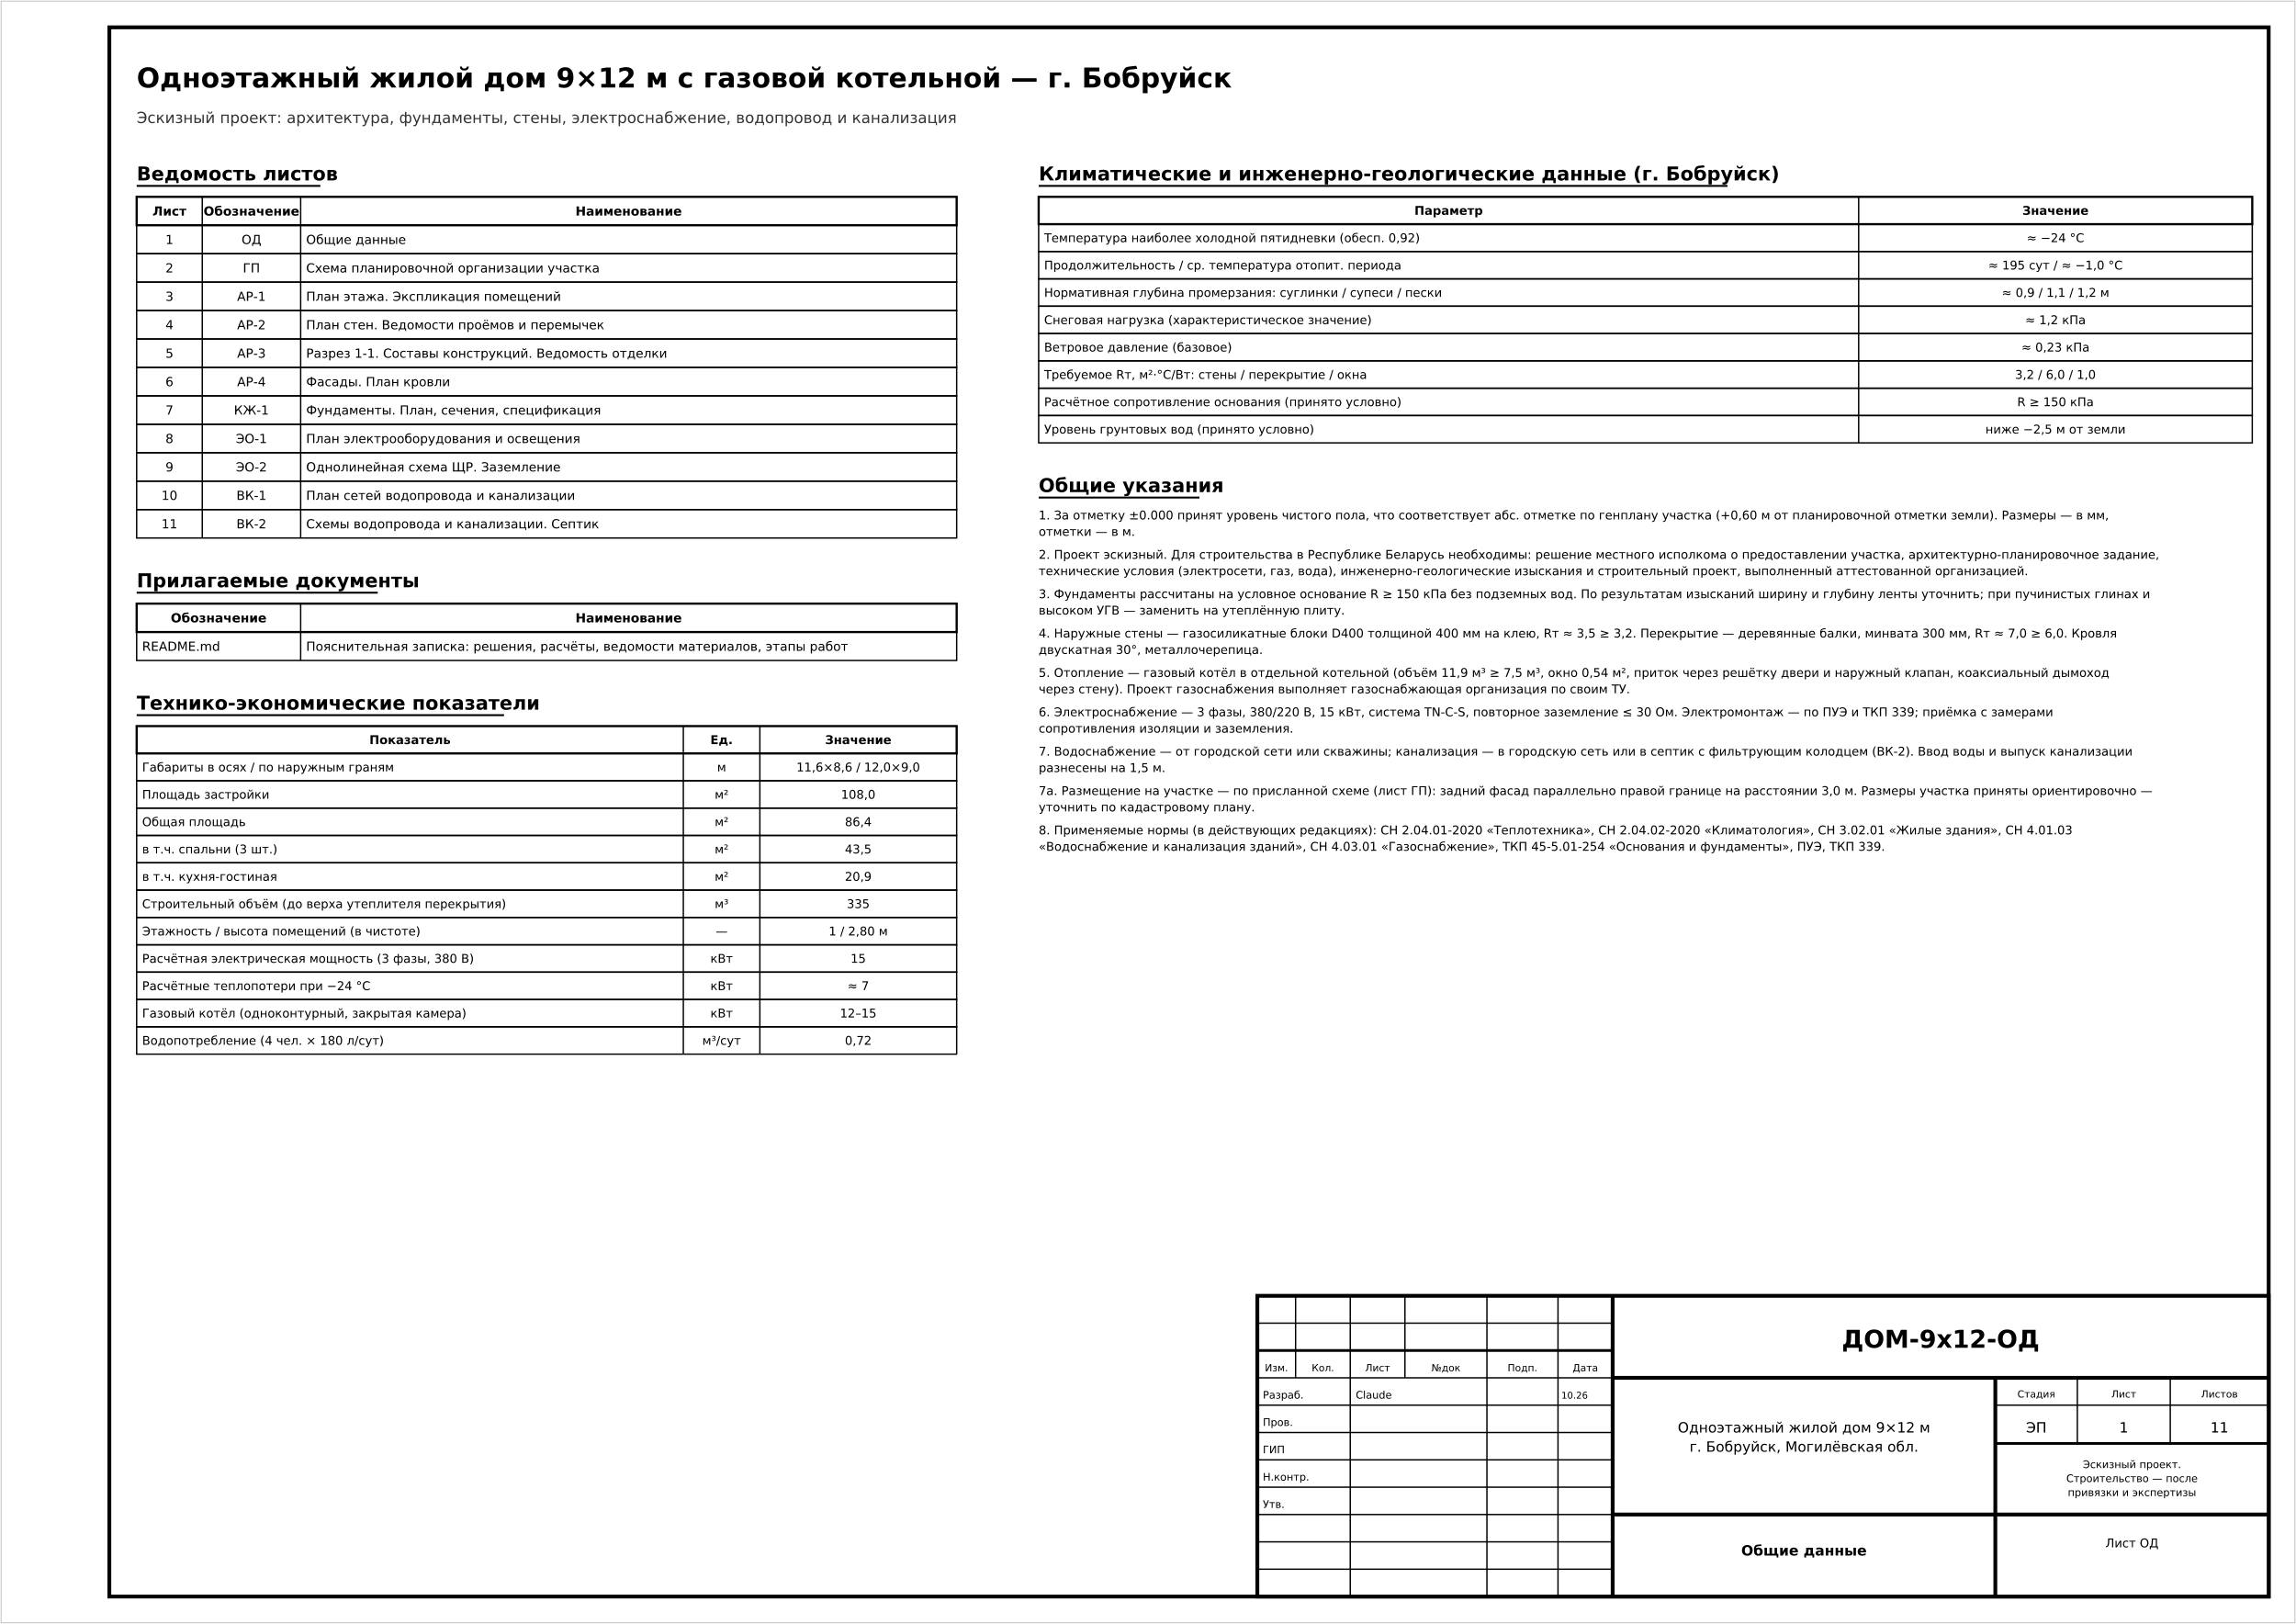
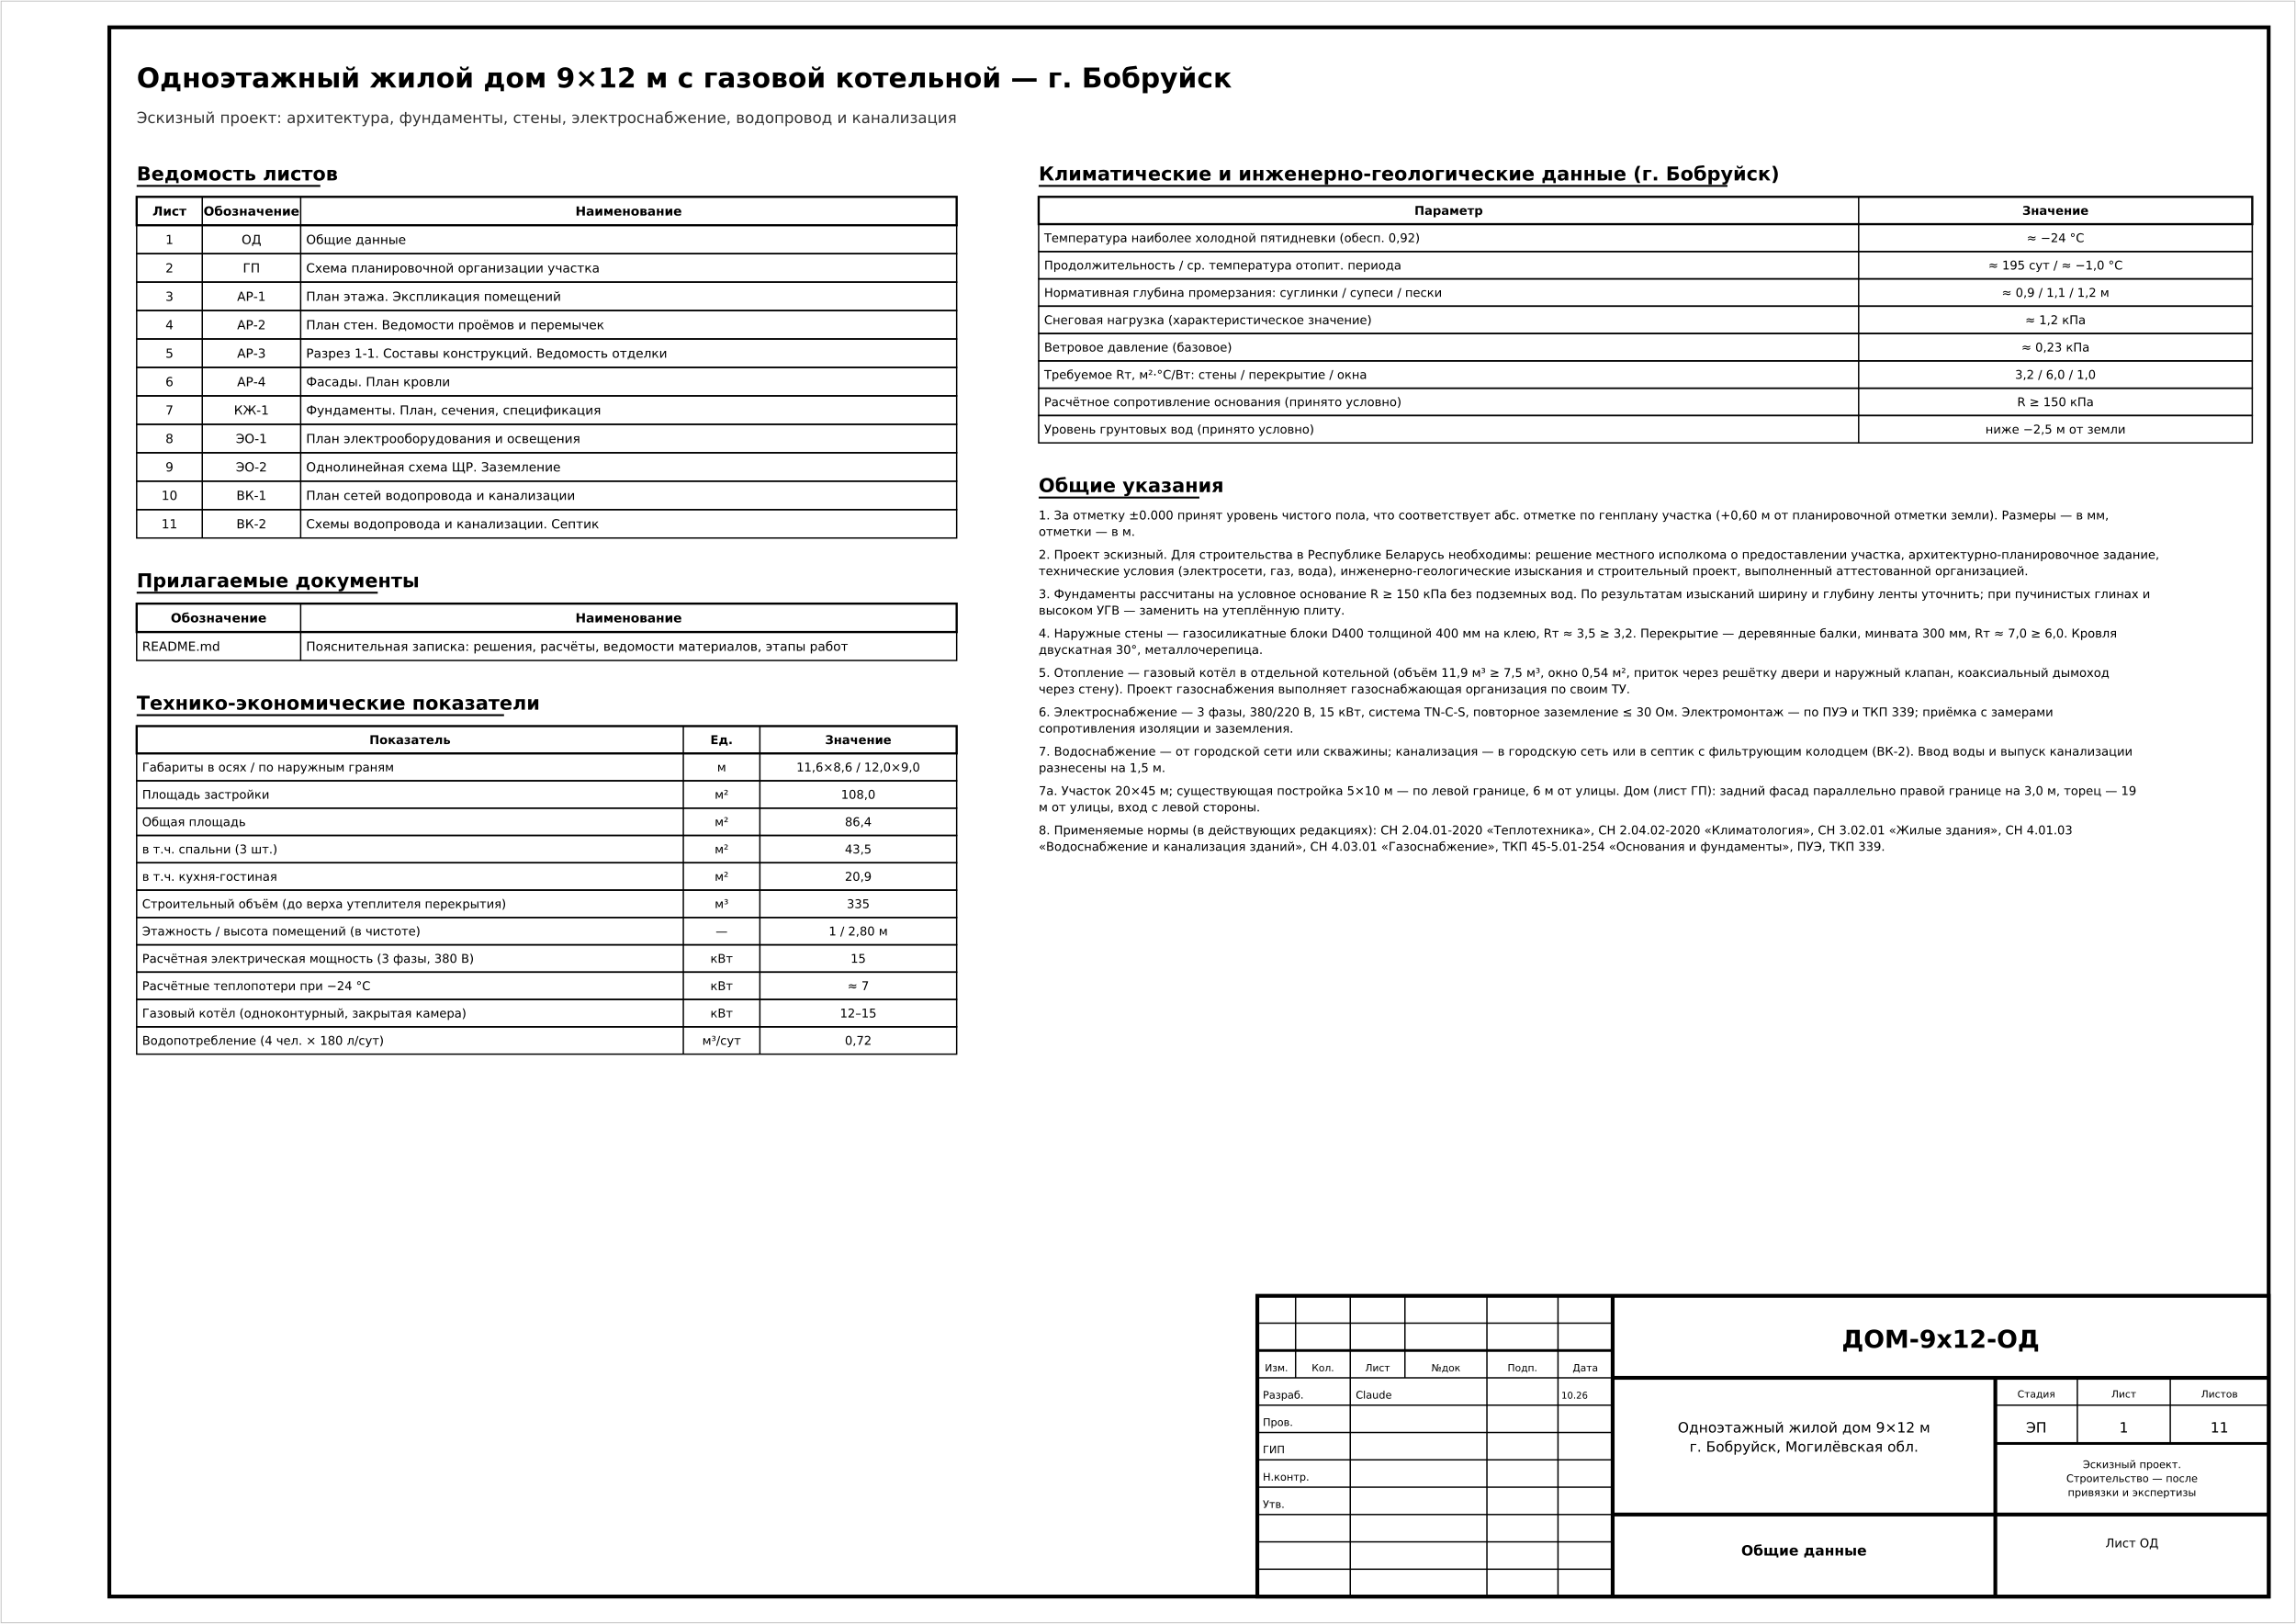
<svg xmlns="http://www.w3.org/2000/svg" width="420mm" height="297mm" viewBox="0 0 420 297">
  <defs>
    <pattern id="hBlock" width="1.6" height="1.6" patternUnits="userSpaceOnUse" patternTransform="rotate(45)">
      <line x1="0" y1="0" x2="0" y2="1.6" stroke="#000" stroke-width="0.13" />
    </pattern>
    <pattern id="hBlockGray" width="1.6" height="1.6" patternUnits="userSpaceOnUse" patternTransform="rotate(45)">
      <line x1="0" y1="0" x2="0" y2="1.6" stroke="#9a9a9a" stroke-width="0.13" />
    </pattern>
    <pattern id="hPart" width="1.2" height="1.2" patternUnits="userSpaceOnUse" patternTransform="rotate(-45)">
      <line x1="0" y1="0" x2="0" y2="1.2" stroke="#000" stroke-width="0.1" />
    </pattern>
    <pattern id="hConcrete" width="4" height="4" patternUnits="userSpaceOnUse">
      <rect width="4" height="4" fill="#f2f2f2" />
      <circle cx="0.8" cy="0.9" r="0.22" fill="#000" />
      <circle cx="2.9" cy="2.6" r="0.18" fill="#000" />
      <path d="M2.2 0.6 l0.7 0.2 l-0.5 0.5 z" fill="none" stroke="#000" stroke-width="0.12" />
      <path d="M0.6 2.8 l0.8 0.1 l-0.4 0.6 z" fill="none" stroke="#000" stroke-width="0.12" />
    </pattern>
    <pattern id="hSand" width="2" height="2" patternUnits="userSpaceOnUse">
      <circle cx="0.5" cy="0.5" r="0.14" fill="#555" />
      <circle cx="1.5" cy="1.4" r="0.12" fill="#555" />
    </pattern>
    <pattern id="hSoil" width="3" height="3" patternUnits="userSpaceOnUse" patternTransform="rotate(45)">
      <line x1="0" y1="0" x2="0" y2="3" stroke="#000" stroke-width="0.15" />
      <line x1="1" y1="0" x2="1" y2="3" stroke="#000" stroke-width="0.15" />
    </pattern>
    <pattern id="hInsul" width="2.4" height="2.4" patternUnits="userSpaceOnUse">
      <rect width="2.4" height="2.4" fill="#fff8d6" />
      <path d="M0 2.0 L0.6 0.4 L1.2 2.0 L1.8 0.4 L2.4 2.0" fill="none" stroke="#8a7a2a" stroke-width="0.12" />
    </pattern>
    <pattern id="hWood" width="2" height="2" patternUnits="userSpaceOnUse">
      <rect width="2" height="2" fill="#f3e2c3" />
      <path d="M0 1 Q0.5 0.5 1 1 T2 1" fill="none" stroke="#9b7a46" stroke-width="0.12" />
    </pattern>
    <pattern id="hGravel" width="3" height="3" patternUnits="userSpaceOnUse">
      <rect width="3" height="3" fill="#ececec" />
      <circle cx="0.8" cy="0.8" r="0.5" fill="none" stroke="#333" stroke-width="0.12" />
      <circle cx="2.2" cy="2.1" r="0.6" fill="none" stroke="#333" stroke-width="0.12" />
    </pattern>
    <pattern id="hPlaster" width="1" height="1" patternUnits="userSpaceOnUse">
      <rect width="1" height="1" fill="#e9e9e9" />
      <circle cx="0.5" cy="0.5" r="0.1" fill="#777" />
    </pattern>
    <pattern id="hRoof" width="1.4" height="1.4" patternUnits="userSpaceOnUse" patternTransform="rotate(90)">
      <line x1="0" y1="0" x2="0" y2="1.4" stroke="#7b3b30" stroke-width="0.12" />
    </pattern>
    <pattern id="hBoard" width="1.6" height="10" patternUnits="userSpaceOnUse">
      <rect width="1.6" height="10" fill="#f6efe2" />
      <line x1="0" y1="0" x2="0" y2="10" stroke="#a08560" stroke-width="0.12" />
    </pattern>
    <pattern id="hTile" width="3" height="1.6" patternUnits="userSpaceOnUse">
      <rect width="3" height="1.6" fill="#c9cdd2" />
      <path d="M0 1.6 L3 1.6 M0 0 L0 1.6" stroke="#6c737b" stroke-width="0.12" />
    </pattern>
    <marker id="arr" viewBox="0 0 10 10" refX="9" refY="5" markerWidth="5" markerHeight="5" orient="auto-start-reverse">
      <path d="M0 0 L10 5 L0 10 z" fill="#000" />
    </marker>
    <marker id="arrB" viewBox="0 0 10 10" refX="9" refY="5" markerWidth="5" markerHeight="5" orient="auto-start-reverse">
      <path d="M0 0 L10 5 L0 10 z" fill="#1f5fbf" />
    </marker>
    <marker id="arrK" viewBox="0 0 10 10" refX="9" refY="5" markerWidth="5" markerHeight="5" orient="auto-start-reverse">
      <path d="M0 0 L10 5 L0 10 z" fill="#7a4a12" />
    </marker>
  </defs>
  <rect width="420" height="297" fill="#fff" />
  <rect x="0.2" y="0.2" width="419.6" height="296.6" stroke="#bbb" stroke-width="0.15" fill="none" />
  <rect x="20" y="5" width="395" height="287" stroke="#000" stroke-width="0.7" fill="none" />
  <rect x="230" y="237" width="185" height="55" stroke="#000" stroke-width="0.7" fill="#fff" />
  <line x1="230" y1="242" x2="295" y2="242" stroke="#000" stroke-width="0.25" fill="none" />
  <line x1="230" y1="247" x2="295" y2="247" stroke="#000" stroke-width="0.5" fill="none" />
  <line x1="230" y1="252" x2="295" y2="252" stroke="#000" stroke-width="0.25" fill="none" />
  <line x1="230" y1="257" x2="295" y2="257" stroke="#000" stroke-width="0.25" fill="none" />
  <line x1="230" y1="262" x2="295" y2="262" stroke="#000" stroke-width="0.25" fill="none" />
  <line x1="230" y1="267" x2="295" y2="267" stroke="#000" stroke-width="0.25" fill="none" />
  <line x1="230" y1="272" x2="295" y2="272" stroke="#000" stroke-width="0.25" fill="none" />
  <line x1="230" y1="277" x2="295" y2="277" stroke="#000" stroke-width="0.25" fill="none" />
  <line x1="230" y1="282" x2="295" y2="282" stroke="#000" stroke-width="0.25" fill="none" />
  <line x1="230" y1="287" x2="295" y2="287" stroke="#000" stroke-width="0.25" fill="none" />
  <line x1="237" y1="237" x2="237" y2="252" stroke="#000" stroke-width="0.25" fill="none" />
  <line x1="247" y1="237" x2="247" y2="252" stroke="#000" stroke-width="0.25" fill="none" />
  <line x1="257" y1="237" x2="257" y2="252" stroke="#000" stroke-width="0.25" fill="none" />
  <line x1="272" y1="237" x2="272" y2="252" stroke="#000" stroke-width="0.25" fill="none" />
  <line x1="285" y1="237" x2="285" y2="252" stroke="#000" stroke-width="0.25" fill="none" />
  <line x1="247" y1="252" x2="247" y2="292" stroke="#000" stroke-width="0.25" fill="none" />
  <line x1="272" y1="252" x2="272" y2="292" stroke="#000" stroke-width="0.25" fill="none" />
  <line x1="285" y1="252" x2="285" y2="292" stroke="#000" stroke-width="0.25" fill="none" />
  <text x="233.5" y="250.8" font-family="DejaVu Sans, Arial, sans-serif" font-size="1.8" text-anchor="middle" font-weight="normal" fill="#000">Изм.</text>
  <text x="242" y="250.8" font-family="DejaVu Sans, Arial, sans-serif" font-size="1.8" text-anchor="middle" font-weight="normal" fill="#000">Кол.</text>
  <text x="252" y="250.8" font-family="DejaVu Sans, Arial, sans-serif" font-size="1.8" text-anchor="middle" font-weight="normal" fill="#000">Лист</text>
  <text x="264.5" y="250.8" font-family="DejaVu Sans, Arial, sans-serif" font-size="1.8" text-anchor="middle" font-weight="normal" fill="#000">№док</text>
  <text x="278.5" y="250.8" font-family="DejaVu Sans, Arial, sans-serif" font-size="1.8" text-anchor="middle" font-weight="normal" fill="#000">Подп.</text>
  <text x="290" y="250.8" font-family="DejaVu Sans, Arial, sans-serif" font-size="1.8" text-anchor="middle" font-weight="normal" fill="#000">Дата</text>
  <text x="231" y="255.8" font-family="DejaVu Sans, Arial, sans-serif" font-size="1.9" text-anchor="start" font-weight="normal" fill="#000">Разраб.</text>
  <text x="248" y="255.8" font-family="DejaVu Sans, Arial, sans-serif" font-size="1.9" text-anchor="start" font-weight="normal" fill="#000">Claude</text>
  <text x="285.6" y="255.8" font-family="DejaVu Sans, Arial, sans-serif" font-size="1.7" text-anchor="start" font-weight="normal" fill="#000">10.26</text>
  <text x="231" y="260.8" font-family="DejaVu Sans, Arial, sans-serif" font-size="1.9" text-anchor="start" font-weight="normal" fill="#000">Пров.</text>
  <text x="248" y="260.8" font-family="DejaVu Sans, Arial, sans-serif" font-size="1.9" text-anchor="start" font-weight="normal" fill="#000" />
  <text x="231" y="265.8" font-family="DejaVu Sans, Arial, sans-serif" font-size="1.9" text-anchor="start" font-weight="normal" fill="#000">ГИП</text>
  <text x="248" y="265.8" font-family="DejaVu Sans, Arial, sans-serif" font-size="1.9" text-anchor="start" font-weight="normal" fill="#000" />
  <text x="231" y="270.8" font-family="DejaVu Sans, Arial, sans-serif" font-size="1.9" text-anchor="start" font-weight="normal" fill="#000">Н.контр.</text>
  <text x="248" y="270.8" font-family="DejaVu Sans, Arial, sans-serif" font-size="1.9" text-anchor="start" font-weight="normal" fill="#000" />
  <text x="231" y="275.8" font-family="DejaVu Sans, Arial, sans-serif" font-size="1.9" text-anchor="start" font-weight="normal" fill="#000">Утв.</text>
  <text x="248" y="275.8" font-family="DejaVu Sans, Arial, sans-serif" font-size="1.9" text-anchor="start" font-weight="normal" fill="#000" />
  <line x1="295" y1="237" x2="295" y2="292" stroke="#000" stroke-width="0.7" fill="none" />
  <line x1="295" y1="252" x2="415" y2="252" stroke="#000" stroke-width="0.7" fill="none" />
  <line x1="295" y1="277" x2="415" y2="277" stroke="#000" stroke-width="0.7" fill="none" />
  <line x1="365" y1="252" x2="365" y2="292" stroke="#000" stroke-width="0.7" fill="none" />
  <text x="355" y="246.5" font-family="DejaVu Sans, Arial, sans-serif" font-size="4.5" text-anchor="middle" font-weight="bold" fill="#000">ДОМ-9х12-ОД</text>
  <text x="330" y="262" font-family="DejaVu Sans, Arial, sans-serif" font-size="2.6" text-anchor="middle" font-weight="normal" fill="#000">Одноэтажный жилой дом 9×12 м</text>
  <text x="330" y="265.51" font-family="DejaVu Sans, Arial, sans-serif" font-size="2.6" text-anchor="middle" font-weight="normal" fill="#000">г. Бобруйск, Могилёвская обл.</text>
  <line x1="365" y1="257" x2="415" y2="257" stroke="#000" stroke-width="0.25" fill="none" />
  <line x1="365" y1="264" x2="415" y2="264" stroke="#000" stroke-width="0.5" fill="none" />
  <line x1="380" y1="252" x2="380" y2="264" stroke="#000" stroke-width="0.25" fill="none" />
  <line x1="397" y1="252" x2="397" y2="264" stroke="#000" stroke-width="0.25" fill="none" />
  <text x="372.5" y="255.6" font-family="DejaVu Sans, Arial, sans-serif" font-size="1.8" text-anchor="middle" font-weight="normal" fill="#000">Стадия</text>
  <text x="388.5" y="255.6" font-family="DejaVu Sans, Arial, sans-serif" font-size="1.8" text-anchor="middle" font-weight="normal" fill="#000">Лист</text>
  <text x="406" y="255.6" font-family="DejaVu Sans, Arial, sans-serif" font-size="1.8" text-anchor="middle" font-weight="normal" fill="#000">Листов</text>
  <text x="372.5" y="262" font-family="DejaVu Sans, Arial, sans-serif" font-size="2.6" text-anchor="middle" font-weight="normal" fill="#000">ЭП</text>
  <text x="388.5" y="262" font-family="DejaVu Sans, Arial, sans-serif" font-size="2.6" text-anchor="middle" font-weight="normal" fill="#000">1</text>
  <text x="406" y="262" font-family="DejaVu Sans, Arial, sans-serif" font-size="2.6" text-anchor="middle" font-weight="normal" fill="#000">11</text>
  <text x="390" y="268.5" font-family="DejaVu Sans, Arial, sans-serif" font-size="1.9" text-anchor="middle" font-weight="normal" fill="#000">Эскизный проект.</text>
  <text x="390" y="271.06" font-family="DejaVu Sans, Arial, sans-serif" font-size="1.9" text-anchor="middle" font-weight="normal" fill="#000">Строительство — после</text>
  <text x="390" y="273.63" font-family="DejaVu Sans, Arial, sans-serif" font-size="1.9" text-anchor="middle" font-weight="normal" fill="#000">привязки и экспертизы</text>
  <text x="330" y="284.5" font-family="DejaVu Sans, Arial, sans-serif" font-size="2.6" text-anchor="middle" font-weight="bold" fill="#000">Общие данные</text>
  <text x="390" y="283" font-family="DejaVu Sans, Arial, sans-serif" font-size="2.2" text-anchor="middle" font-weight="normal" fill="#000">Лист ОД</text>
  <text x="390" y="285.97" font-family="DejaVu Sans, Arial, sans-serif" font-size="2.2" text-anchor="middle" font-weight="normal" fill="#000" />
  <text x="25" y="16" font-family="DejaVu Sans, Arial, sans-serif" font-size="5" text-anchor="start" font-weight="bold" fill="#000">Одноэтажный жилой дом 9×12 м с газовой котельной — г. Бобруйск</text>
  <text x="25" y="22.5" font-family="DejaVu Sans, Arial, sans-serif" font-size="2.8" text-anchor="start" font-weight="normal" fill="#333">Эскизный проект: архитектура, фундаменты, стены, электроснабжение, водопровод и канализация</text>
  <text x="25" y="33" font-family="DejaVu Sans, Arial, sans-serif" font-size="3.5" text-anchor="start" font-weight="bold" fill="#000">Ведомость листов</text>
  <line x1="25" y1="34" x2="58.6" y2="34" stroke="#000" stroke-width="0.35" fill="none" />
  <rect x="25" y="36" width="150" height="5.2" stroke="#000" stroke-width="0.4" fill="none" />
  <text x="31" y="39.43" font-family="DejaVu Sans, Arial, sans-serif" font-size="2.3" text-anchor="middle" font-weight="bold" fill="#000">Лист</text>
  <line x1="37" y1="36" x2="37" y2="41.2" stroke="#000" stroke-width="0.25" fill="none" />
  <text x="46" y="39.43" font-family="DejaVu Sans, Arial, sans-serif" font-size="2.3" text-anchor="middle" font-weight="bold" fill="#000">Обозначение</text>
  <line x1="55" y1="36" x2="55" y2="41.2" stroke="#000" stroke-width="0.25" fill="none" />
  <text x="115" y="39.43" font-family="DejaVu Sans, Arial, sans-serif" font-size="2.3" text-anchor="middle" font-weight="bold" fill="#000">Наименование</text>
  <rect x="25" y="41.2" width="150" height="5.2" stroke="#000" stroke-width="0.25" fill="none" />
  <text x="31" y="44.63" font-family="DejaVu Sans, Arial, sans-serif" font-size="2.3" text-anchor="middle" font-weight="normal" fill="#000">1</text>
  <line x1="37" y1="41.2" x2="37" y2="46.4" stroke="#000" stroke-width="0.25" fill="none" />
  <text x="46" y="44.63" font-family="DejaVu Sans, Arial, sans-serif" font-size="2.3" text-anchor="middle" font-weight="normal" fill="#000">ОД</text>
  <line x1="55" y1="41.2" x2="55" y2="46.4" stroke="#000" stroke-width="0.25" fill="none" />
  <text x="56" y="44.63" font-family="DejaVu Sans, Arial, sans-serif" font-size="2.3" text-anchor="start" font-weight="normal" fill="#000">Общие данные</text>
  <rect x="25" y="46.4" width="150" height="5.2" stroke="#000" stroke-width="0.25" fill="none" />
  <text x="31" y="49.83" font-family="DejaVu Sans, Arial, sans-serif" font-size="2.3" text-anchor="middle" font-weight="normal" fill="#000">2</text>
  <line x1="37" y1="46.4" x2="37" y2="51.6" stroke="#000" stroke-width="0.25" fill="none" />
  <text x="46" y="49.83" font-family="DejaVu Sans, Arial, sans-serif" font-size="2.3" text-anchor="middle" font-weight="normal" fill="#000">ГП</text>
  <line x1="55" y1="46.4" x2="55" y2="51.6" stroke="#000" stroke-width="0.25" fill="none" />
  <text x="56" y="49.83" font-family="DejaVu Sans, Arial, sans-serif" font-size="2.3" text-anchor="start" font-weight="normal" fill="#000">Схема планировочной организации участка</text>
  <rect x="25" y="51.6" width="150" height="5.2" stroke="#000" stroke-width="0.25" fill="none" />
  <text x="31" y="55.03" font-family="DejaVu Sans, Arial, sans-serif" font-size="2.3" text-anchor="middle" font-weight="normal" fill="#000">3</text>
  <line x1="37" y1="51.6" x2="37" y2="56.8" stroke="#000" stroke-width="0.25" fill="none" />
  <text x="46" y="55.03" font-family="DejaVu Sans, Arial, sans-serif" font-size="2.3" text-anchor="middle" font-weight="normal" fill="#000">АР-1</text>
  <line x1="55" y1="51.6" x2="55" y2="56.8" stroke="#000" stroke-width="0.25" fill="none" />
  <text x="56" y="55.03" font-family="DejaVu Sans, Arial, sans-serif" font-size="2.3" text-anchor="start" font-weight="normal" fill="#000">План этажа. Экспликация помещений</text>
  <rect x="25" y="56.8" width="150" height="5.2" stroke="#000" stroke-width="0.25" fill="none" />
  <text x="31" y="60.23" font-family="DejaVu Sans, Arial, sans-serif" font-size="2.3" text-anchor="middle" font-weight="normal" fill="#000">4</text>
  <line x1="37" y1="56.8" x2="37" y2="62" stroke="#000" stroke-width="0.25" fill="none" />
  <text x="46" y="60.23" font-family="DejaVu Sans, Arial, sans-serif" font-size="2.3" text-anchor="middle" font-weight="normal" fill="#000">АР-2</text>
  <line x1="55" y1="56.8" x2="55" y2="62" stroke="#000" stroke-width="0.25" fill="none" />
  <text x="56" y="60.23" font-family="DejaVu Sans, Arial, sans-serif" font-size="2.3" text-anchor="start" font-weight="normal" fill="#000">План стен. Ведомости проёмов и перемычек</text>
  <rect x="25" y="62" width="150" height="5.2" stroke="#000" stroke-width="0.25" fill="none" />
  <text x="31" y="65.43" font-family="DejaVu Sans, Arial, sans-serif" font-size="2.3" text-anchor="middle" font-weight="normal" fill="#000">5</text>
  <line x1="37" y1="62" x2="37" y2="67.2" stroke="#000" stroke-width="0.25" fill="none" />
  <text x="46" y="65.43" font-family="DejaVu Sans, Arial, sans-serif" font-size="2.3" text-anchor="middle" font-weight="normal" fill="#000">АР-3</text>
  <line x1="55" y1="62" x2="55" y2="67.2" stroke="#000" stroke-width="0.25" fill="none" />
  <text x="56" y="65.43" font-family="DejaVu Sans, Arial, sans-serif" font-size="2.3" text-anchor="start" font-weight="normal" fill="#000">Разрез 1-1. Составы конструкций. Ведомость отделки</text>
  <rect x="25" y="67.2" width="150" height="5.2" stroke="#000" stroke-width="0.25" fill="none" />
  <text x="31" y="70.63" font-family="DejaVu Sans, Arial, sans-serif" font-size="2.3" text-anchor="middle" font-weight="normal" fill="#000">6</text>
  <line x1="37" y1="67.2" x2="37" y2="72.4" stroke="#000" stroke-width="0.25" fill="none" />
  <text x="46" y="70.63" font-family="DejaVu Sans, Arial, sans-serif" font-size="2.3" text-anchor="middle" font-weight="normal" fill="#000">АР-4</text>
  <line x1="55" y1="67.2" x2="55" y2="72.4" stroke="#000" stroke-width="0.25" fill="none" />
  <text x="56" y="70.63" font-family="DejaVu Sans, Arial, sans-serif" font-size="2.3" text-anchor="start" font-weight="normal" fill="#000">Фасады. План кровли</text>
  <rect x="25" y="72.4" width="150" height="5.2" stroke="#000" stroke-width="0.25" fill="none" />
  <text x="31" y="75.83" font-family="DejaVu Sans, Arial, sans-serif" font-size="2.3" text-anchor="middle" font-weight="normal" fill="#000">7</text>
  <line x1="37" y1="72.4" x2="37" y2="77.6" stroke="#000" stroke-width="0.25" fill="none" />
  <text x="46" y="75.83" font-family="DejaVu Sans, Arial, sans-serif" font-size="2.3" text-anchor="middle" font-weight="normal" fill="#000">КЖ-1</text>
  <line x1="55" y1="72.4" x2="55" y2="77.6" stroke="#000" stroke-width="0.25" fill="none" />
  <text x="56" y="75.83" font-family="DejaVu Sans, Arial, sans-serif" font-size="2.3" text-anchor="start" font-weight="normal" fill="#000">Фундаменты. План, сечения, спецификация</text>
  <rect x="25" y="77.6" width="150" height="5.2" stroke="#000" stroke-width="0.25" fill="none" />
  <text x="31" y="81.03" font-family="DejaVu Sans, Arial, sans-serif" font-size="2.3" text-anchor="middle" font-weight="normal" fill="#000">8</text>
  <line x1="37" y1="77.6" x2="37" y2="82.8" stroke="#000" stroke-width="0.25" fill="none" />
  <text x="46" y="81.03" font-family="DejaVu Sans, Arial, sans-serif" font-size="2.3" text-anchor="middle" font-weight="normal" fill="#000">ЭО-1</text>
  <line x1="55" y1="77.6" x2="55" y2="82.8" stroke="#000" stroke-width="0.25" fill="none" />
  <text x="56" y="81.03" font-family="DejaVu Sans, Arial, sans-serif" font-size="2.3" text-anchor="start" font-weight="normal" fill="#000">План электрооборудования и освещения</text>
  <rect x="25" y="82.8" width="150" height="5.2" stroke="#000" stroke-width="0.25" fill="none" />
  <text x="31" y="86.23" font-family="DejaVu Sans, Arial, sans-serif" font-size="2.3" text-anchor="middle" font-weight="normal" fill="#000">9</text>
  <line x1="37" y1="82.8" x2="37" y2="88" stroke="#000" stroke-width="0.25" fill="none" />
  <text x="46" y="86.23" font-family="DejaVu Sans, Arial, sans-serif" font-size="2.3" text-anchor="middle" font-weight="normal" fill="#000">ЭО-2</text>
  <line x1="55" y1="82.8" x2="55" y2="88" stroke="#000" stroke-width="0.25" fill="none" />
  <text x="56" y="86.23" font-family="DejaVu Sans, Arial, sans-serif" font-size="2.3" text-anchor="start" font-weight="normal" fill="#000">Однолинейная схема ЩР. Заземление</text>
  <rect x="25" y="88" width="150" height="5.2" stroke="#000" stroke-width="0.25" fill="none" />
  <text x="31" y="91.43" font-family="DejaVu Sans, Arial, sans-serif" font-size="2.3" text-anchor="middle" font-weight="normal" fill="#000">10</text>
  <line x1="37" y1="88" x2="37" y2="93.2" stroke="#000" stroke-width="0.25" fill="none" />
  <text x="46" y="91.43" font-family="DejaVu Sans, Arial, sans-serif" font-size="2.3" text-anchor="middle" font-weight="normal" fill="#000">ВК-1</text>
  <line x1="55" y1="88" x2="55" y2="93.2" stroke="#000" stroke-width="0.25" fill="none" />
  <text x="56" y="91.43" font-family="DejaVu Sans, Arial, sans-serif" font-size="2.3" text-anchor="start" font-weight="normal" fill="#000">План сетей водопровода и канализации</text>
  <rect x="25" y="93.2" width="150" height="5.2" stroke="#000" stroke-width="0.25" fill="none" />
  <text x="31" y="96.63" font-family="DejaVu Sans, Arial, sans-serif" font-size="2.3" text-anchor="middle" font-weight="normal" fill="#000">11</text>
  <line x1="37" y1="93.2" x2="37" y2="98.4" stroke="#000" stroke-width="0.25" fill="none" />
  <text x="46" y="96.63" font-family="DejaVu Sans, Arial, sans-serif" font-size="2.3" text-anchor="middle" font-weight="normal" fill="#000">ВК-2</text>
  <line x1="55" y1="93.2" x2="55" y2="98.4" stroke="#000" stroke-width="0.25" fill="none" />
  <text x="56" y="96.63" font-family="DejaVu Sans, Arial, sans-serif" font-size="2.3" text-anchor="start" font-weight="normal" fill="#000">Схемы водопровода и канализации. Септик</text>
  <text x="25" y="107.4" font-family="DejaVu Sans, Arial, sans-serif" font-size="3.5" text-anchor="start" font-weight="bold" fill="#000">Прилагаемые документы</text>
  <line x1="25" y1="108.4" x2="69.1" y2="108.4" stroke="#000" stroke-width="0.35" fill="none" />
  <rect x="25" y="110.4" width="150" height="5.2" stroke="#000" stroke-width="0.4" fill="none" />
  <text x="40" y="113.83" font-family="DejaVu Sans, Arial, sans-serif" font-size="2.3" text-anchor="middle" font-weight="bold" fill="#000">Обозначение</text>
  <line x1="55" y1="110.4" x2="55" y2="115.6" stroke="#000" stroke-width="0.25" fill="none" />
  <text x="115" y="113.83" font-family="DejaVu Sans, Arial, sans-serif" font-size="2.3" text-anchor="middle" font-weight="bold" fill="#000">Наименование</text>
  <rect x="25" y="115.6" width="150" height="5.2" stroke="#000" stroke-width="0.25" fill="none" />
  <text x="26" y="119.03" font-family="DejaVu Sans, Arial, sans-serif" font-size="2.3" text-anchor="start" font-weight="normal" fill="#000">README.md</text>
  <line x1="55" y1="115.6" x2="55" y2="120.8" stroke="#000" stroke-width="0.25" fill="none" />
  <text x="56" y="119.03" font-family="DejaVu Sans, Arial, sans-serif" font-size="2.3" text-anchor="start" font-weight="normal" fill="#000">Пояснительная записка: решения, расчёты, ведомости материалов, этапы работ</text>
  <text x="25" y="129.8" font-family="DejaVu Sans, Arial, sans-serif" font-size="3.5" text-anchor="start" font-weight="bold" fill="#000">Технико-экономические показатели</text>
  <line x1="25" y1="130.8" x2="92.2" y2="130.8" stroke="#000" stroke-width="0.35" fill="none" />
  <rect x="25" y="132.8" width="150" height="5" stroke="#000" stroke-width="0.4" fill="none" />
  <text x="75" y="136.09" font-family="DejaVu Sans, Arial, sans-serif" font-size="2.2" text-anchor="middle" font-weight="bold" fill="#000">Показатель</text>
  <line x1="125" y1="132.8" x2="125" y2="137.8" stroke="#000" stroke-width="0.25" fill="none" />
  <text x="132" y="136.09" font-family="DejaVu Sans, Arial, sans-serif" font-size="2.2" text-anchor="middle" font-weight="bold" fill="#000">Ед.</text>
  <line x1="139" y1="132.8" x2="139" y2="137.8" stroke="#000" stroke-width="0.25" fill="none" />
  <text x="157" y="136.09" font-family="DejaVu Sans, Arial, sans-serif" font-size="2.2" text-anchor="middle" font-weight="bold" fill="#000">Значение</text>
  <rect x="25" y="137.8" width="150" height="5" stroke="#000" stroke-width="0.25" fill="none" />
  <text x="26" y="141.09" font-family="DejaVu Sans, Arial, sans-serif" font-size="2.2" text-anchor="start" font-weight="normal" fill="#000">Габариты в осях / по наружным граням</text>
  <line x1="125" y1="137.8" x2="125" y2="142.8" stroke="#000" stroke-width="0.25" fill="none" />
  <text x="132" y="141.09" font-family="DejaVu Sans, Arial, sans-serif" font-size="2.2" text-anchor="middle" font-weight="normal" fill="#000">м</text>
  <line x1="139" y1="137.8" x2="139" y2="142.8" stroke="#000" stroke-width="0.25" fill="none" />
  <text x="157" y="141.09" font-family="DejaVu Sans, Arial, sans-serif" font-size="2.2" text-anchor="middle" font-weight="normal" fill="#000">11,6×8,6 / 12,0×9,0</text>
  <rect x="25" y="142.8" width="150" height="5" stroke="#000" stroke-width="0.25" fill="none" />
  <text x="26" y="146.09" font-family="DejaVu Sans, Arial, sans-serif" font-size="2.2" text-anchor="start" font-weight="normal" fill="#000">Площадь застройки</text>
  <line x1="125" y1="142.8" x2="125" y2="147.8" stroke="#000" stroke-width="0.25" fill="none" />
  <text x="132" y="146.09" font-family="DejaVu Sans, Arial, sans-serif" font-size="2.2" text-anchor="middle" font-weight="normal" fill="#000">м²</text>
  <line x1="139" y1="142.8" x2="139" y2="147.8" stroke="#000" stroke-width="0.25" fill="none" />
  <text x="157" y="146.09" font-family="DejaVu Sans, Arial, sans-serif" font-size="2.2" text-anchor="middle" font-weight="normal" fill="#000">108,0</text>
  <rect x="25" y="147.8" width="150" height="5" stroke="#000" stroke-width="0.25" fill="none" />
  <text x="26" y="151.09" font-family="DejaVu Sans, Arial, sans-serif" font-size="2.2" text-anchor="start" font-weight="normal" fill="#000">Общая площадь</text>
  <line x1="125" y1="147.8" x2="125" y2="152.8" stroke="#000" stroke-width="0.25" fill="none" />
  <text x="132" y="151.09" font-family="DejaVu Sans, Arial, sans-serif" font-size="2.2" text-anchor="middle" font-weight="normal" fill="#000">м²</text>
  <line x1="139" y1="147.8" x2="139" y2="152.8" stroke="#000" stroke-width="0.25" fill="none" />
  <text x="157" y="151.09" font-family="DejaVu Sans, Arial, sans-serif" font-size="2.2" text-anchor="middle" font-weight="normal" fill="#000">86,4</text>
  <rect x="25" y="152.8" width="150" height="5" stroke="#000" stroke-width="0.25" fill="none" />
  <text x="26" y="156.09" font-family="DejaVu Sans, Arial, sans-serif" font-size="2.2" text-anchor="start" font-weight="normal" fill="#000">  в т.ч. спальни (3 шт.)</text>
  <line x1="125" y1="152.8" x2="125" y2="157.8" stroke="#000" stroke-width="0.25" fill="none" />
  <text x="132" y="156.09" font-family="DejaVu Sans, Arial, sans-serif" font-size="2.2" text-anchor="middle" font-weight="normal" fill="#000">м²</text>
  <line x1="139" y1="152.8" x2="139" y2="157.8" stroke="#000" stroke-width="0.25" fill="none" />
  <text x="157" y="156.09" font-family="DejaVu Sans, Arial, sans-serif" font-size="2.2" text-anchor="middle" font-weight="normal" fill="#000">43,5</text>
  <rect x="25" y="157.8" width="150" height="5" stroke="#000" stroke-width="0.25" fill="none" />
  <text x="26" y="161.09" font-family="DejaVu Sans, Arial, sans-serif" font-size="2.2" text-anchor="start" font-weight="normal" fill="#000">  в т.ч. кухня-гостиная</text>
  <line x1="125" y1="157.8" x2="125" y2="162.8" stroke="#000" stroke-width="0.25" fill="none" />
  <text x="132" y="161.09" font-family="DejaVu Sans, Arial, sans-serif" font-size="2.2" text-anchor="middle" font-weight="normal" fill="#000">м²</text>
  <line x1="139" y1="157.8" x2="139" y2="162.8" stroke="#000" stroke-width="0.25" fill="none" />
  <text x="157" y="161.09" font-family="DejaVu Sans, Arial, sans-serif" font-size="2.2" text-anchor="middle" font-weight="normal" fill="#000">20,9</text>
  <rect x="25" y="162.8" width="150" height="5" stroke="#000" stroke-width="0.25" fill="none" />
  <text x="26" y="166.09" font-family="DejaVu Sans, Arial, sans-serif" font-size="2.2" text-anchor="start" font-weight="normal" fill="#000">Строительный объём (до верха утеплителя перекрытия)</text>
  <line x1="125" y1="162.8" x2="125" y2="167.8" stroke="#000" stroke-width="0.25" fill="none" />
  <text x="132" y="166.09" font-family="DejaVu Sans, Arial, sans-serif" font-size="2.2" text-anchor="middle" font-weight="normal" fill="#000">м³</text>
  <line x1="139" y1="162.8" x2="139" y2="167.8" stroke="#000" stroke-width="0.25" fill="none" />
  <text x="157" y="166.09" font-family="DejaVu Sans, Arial, sans-serif" font-size="2.2" text-anchor="middle" font-weight="normal" fill="#000">335</text>
  <rect x="25" y="167.8" width="150" height="5" stroke="#000" stroke-width="0.25" fill="none" />
  <text x="26" y="171.09" font-family="DejaVu Sans, Arial, sans-serif" font-size="2.2" text-anchor="start" font-weight="normal" fill="#000">Этажность / высота помещений (в чистоте)</text>
  <line x1="125" y1="167.8" x2="125" y2="172.8" stroke="#000" stroke-width="0.25" fill="none" />
  <text x="132" y="171.09" font-family="DejaVu Sans, Arial, sans-serif" font-size="2.2" text-anchor="middle" font-weight="normal" fill="#000">—</text>
  <line x1="139" y1="167.8" x2="139" y2="172.8" stroke="#000" stroke-width="0.25" fill="none" />
  <text x="157" y="171.09" font-family="DejaVu Sans, Arial, sans-serif" font-size="2.2" text-anchor="middle" font-weight="normal" fill="#000">1 / 2,80 м</text>
  <rect x="25" y="172.8" width="150" height="5" stroke="#000" stroke-width="0.25" fill="none" />
  <text x="26" y="176.09" font-family="DejaVu Sans, Arial, sans-serif" font-size="2.2" text-anchor="start" font-weight="normal" fill="#000">Расчётная электрическая мощность (3 фазы, 380 В)</text>
  <line x1="125" y1="172.8" x2="125" y2="177.8" stroke="#000" stroke-width="0.25" fill="none" />
  <text x="132" y="176.09" font-family="DejaVu Sans, Arial, sans-serif" font-size="2.2" text-anchor="middle" font-weight="normal" fill="#000">кВт</text>
  <line x1="139" y1="172.8" x2="139" y2="177.8" stroke="#000" stroke-width="0.25" fill="none" />
  <text x="157" y="176.09" font-family="DejaVu Sans, Arial, sans-serif" font-size="2.2" text-anchor="middle" font-weight="normal" fill="#000">15</text>
  <rect x="25" y="177.8" width="150" height="5" stroke="#000" stroke-width="0.25" fill="none" />
  <text x="26" y="181.09" font-family="DejaVu Sans, Arial, sans-serif" font-size="2.2" text-anchor="start" font-weight="normal" fill="#000">Расчётные теплопотери при −24 °C</text>
  <line x1="125" y1="177.8" x2="125" y2="182.8" stroke="#000" stroke-width="0.25" fill="none" />
  <text x="132" y="181.09" font-family="DejaVu Sans, Arial, sans-serif" font-size="2.2" text-anchor="middle" font-weight="normal" fill="#000">кВт</text>
  <line x1="139" y1="177.8" x2="139" y2="182.8" stroke="#000" stroke-width="0.25" fill="none" />
  <text x="157" y="181.09" font-family="DejaVu Sans, Arial, sans-serif" font-size="2.2" text-anchor="middle" font-weight="normal" fill="#000">≈ 7</text>
  <rect x="25" y="182.8" width="150" height="5" stroke="#000" stroke-width="0.25" fill="none" />
  <text x="26" y="186.09" font-family="DejaVu Sans, Arial, sans-serif" font-size="2.2" text-anchor="start" font-weight="normal" fill="#000">Газовый котёл (одноконтурный, закрытая камера)</text>
  <line x1="125" y1="182.8" x2="125" y2="187.8" stroke="#000" stroke-width="0.25" fill="none" />
  <text x="132" y="186.09" font-family="DejaVu Sans, Arial, sans-serif" font-size="2.2" text-anchor="middle" font-weight="normal" fill="#000">кВт</text>
  <line x1="139" y1="182.8" x2="139" y2="187.8" stroke="#000" stroke-width="0.25" fill="none" />
  <text x="157" y="186.09" font-family="DejaVu Sans, Arial, sans-serif" font-size="2.2" text-anchor="middle" font-weight="normal" fill="#000">12–15</text>
  <rect x="25" y="187.8" width="150" height="5" stroke="#000" stroke-width="0.25" fill="none" />
  <text x="26" y="191.09" font-family="DejaVu Sans, Arial, sans-serif" font-size="2.2" text-anchor="start" font-weight="normal" fill="#000">Водопотребление (4 чел. × 180 л/сут)</text>
  <line x1="125" y1="187.8" x2="125" y2="192.8" stroke="#000" stroke-width="0.25" fill="none" />
  <text x="132" y="191.09" font-family="DejaVu Sans, Arial, sans-serif" font-size="2.2" text-anchor="middle" font-weight="normal" fill="#000">м³/сут</text>
  <line x1="139" y1="187.8" x2="139" y2="192.8" stroke="#000" stroke-width="0.25" fill="none" />
  <text x="157" y="191.09" font-family="DejaVu Sans, Arial, sans-serif" font-size="2.2" text-anchor="middle" font-weight="normal" fill="#000">0,72</text>
  <text x="190" y="33" font-family="DejaVu Sans, Arial, sans-serif" font-size="3.5" text-anchor="start" font-weight="bold" fill="#000">Климатические и инженерно-геологические данные (г. Бобруйск)</text>
  <line x1="190" y1="34" x2="316" y2="34" stroke="#000" stroke-width="0.35" fill="none" />
  <rect x="190" y="36" width="222" height="5" stroke="#000" stroke-width="0.4" fill="none" />
  <text x="265" y="39.29" font-family="DejaVu Sans, Arial, sans-serif" font-size="2.2" text-anchor="middle" font-weight="bold" fill="#000">Параметр</text>
  <line x1="340" y1="36" x2="340" y2="41" stroke="#000" stroke-width="0.25" fill="none" />
  <text x="376" y="39.29" font-family="DejaVu Sans, Arial, sans-serif" font-size="2.2" text-anchor="middle" font-weight="bold" fill="#000">Значение</text>
  <rect x="190" y="41" width="222" height="5" stroke="#000" stroke-width="0.25" fill="none" />
  <text x="191" y="44.29" font-family="DejaVu Sans, Arial, sans-serif" font-size="2.2" text-anchor="start" font-weight="normal" fill="#000">Температура наиболее холодной пятидневки (обесп. 0,92)</text>
  <line x1="340" y1="41" x2="340" y2="46" stroke="#000" stroke-width="0.25" fill="none" />
  <text x="376" y="44.29" font-family="DejaVu Sans, Arial, sans-serif" font-size="2.2" text-anchor="middle" font-weight="normal" fill="#000">≈ −24 °C</text>
  <rect x="190" y="46" width="222" height="5" stroke="#000" stroke-width="0.25" fill="none" />
  <text x="191" y="49.29" font-family="DejaVu Sans, Arial, sans-serif" font-size="2.2" text-anchor="start" font-weight="normal" fill="#000">Продолжительность / ср. температура отопит. периода</text>
  <line x1="340" y1="46" x2="340" y2="51" stroke="#000" stroke-width="0.25" fill="none" />
  <text x="376" y="49.29" font-family="DejaVu Sans, Arial, sans-serif" font-size="2.2" text-anchor="middle" font-weight="normal" fill="#000">≈ 195 сут / ≈ −1,0 °C</text>
  <rect x="190" y="51" width="222" height="5" stroke="#000" stroke-width="0.25" fill="none" />
  <text x="191" y="54.29" font-family="DejaVu Sans, Arial, sans-serif" font-size="2.2" text-anchor="start" font-weight="normal" fill="#000">Нормативная глубина промерзания: суглинки / супеси / пески</text>
  <line x1="340" y1="51" x2="340" y2="56" stroke="#000" stroke-width="0.25" fill="none" />
  <text x="376" y="54.29" font-family="DejaVu Sans, Arial, sans-serif" font-size="2.2" text-anchor="middle" font-weight="normal" fill="#000">≈ 0,9 / 1,1 / 1,2 м</text>
  <rect x="190" y="56" width="222" height="5" stroke="#000" stroke-width="0.25" fill="none" />
  <text x="191" y="59.29" font-family="DejaVu Sans, Arial, sans-serif" font-size="2.2" text-anchor="start" font-weight="normal" fill="#000">Снеговая нагрузка (характеристическое значение)</text>
  <line x1="340" y1="56" x2="340" y2="61" stroke="#000" stroke-width="0.25" fill="none" />
  <text x="376" y="59.29" font-family="DejaVu Sans, Arial, sans-serif" font-size="2.2" text-anchor="middle" font-weight="normal" fill="#000">≈ 1,2 кПа</text>
  <rect x="190" y="61" width="222" height="5" stroke="#000" stroke-width="0.25" fill="none" />
  <text x="191" y="64.29" font-family="DejaVu Sans, Arial, sans-serif" font-size="2.2" text-anchor="start" font-weight="normal" fill="#000">Ветровое давление (базовое)</text>
  <line x1="340" y1="61" x2="340" y2="66" stroke="#000" stroke-width="0.25" fill="none" />
  <text x="376" y="64.29" font-family="DejaVu Sans, Arial, sans-serif" font-size="2.2" text-anchor="middle" font-weight="normal" fill="#000">≈ 0,23 кПа</text>
  <rect x="190" y="66" width="222" height="5" stroke="#000" stroke-width="0.25" fill="none" />
  <text x="191" y="69.29" font-family="DejaVu Sans, Arial, sans-serif" font-size="2.2" text-anchor="start" font-weight="normal" fill="#000">Требуемое Rт, м²·°С/Вт: стены / перекрытие / окна</text>
  <line x1="340" y1="66" x2="340" y2="71" stroke="#000" stroke-width="0.25" fill="none" />
  <text x="376" y="69.29" font-family="DejaVu Sans, Arial, sans-serif" font-size="2.2" text-anchor="middle" font-weight="normal" fill="#000">3,2 / 6,0 / 1,0</text>
  <rect x="190" y="71" width="222" height="5" stroke="#000" stroke-width="0.25" fill="none" />
  <text x="191" y="74.29" font-family="DejaVu Sans, Arial, sans-serif" font-size="2.2" text-anchor="start" font-weight="normal" fill="#000">Расчётное сопротивление основания (принято условно)</text>
  <line x1="340" y1="71" x2="340" y2="76" stroke="#000" stroke-width="0.25" fill="none" />
  <text x="376" y="74.29" font-family="DejaVu Sans, Arial, sans-serif" font-size="2.2" text-anchor="middle" font-weight="normal" fill="#000">R ≥ 150 кПа</text>
  <rect x="190" y="76" width="222" height="5" stroke="#000" stroke-width="0.25" fill="none" />
  <text x="191" y="79.29" font-family="DejaVu Sans, Arial, sans-serif" font-size="2.2" text-anchor="start" font-weight="normal" fill="#000">Уровень грунтовых вод (принято условно)</text>
  <line x1="340" y1="76" x2="340" y2="81" stroke="#000" stroke-width="0.25" fill="none" />
  <text x="376" y="79.29" font-family="DejaVu Sans, Arial, sans-serif" font-size="2.2" text-anchor="middle" font-weight="normal" fill="#000">ниже −2,5 м от земли</text>
  <text x="190" y="90" font-family="DejaVu Sans, Arial, sans-serif" font-size="3.5" text-anchor="start" font-weight="bold" fill="#000">Общие указания</text>
  <line x1="190" y1="91" x2="219.4" y2="91" stroke="#000" stroke-width="0.35" fill="none" />
  <text x="190" y="95" font-family="DejaVu Sans, Arial, sans-serif" font-size="2.2" text-anchor="start" font-weight="normal" fill="#000">1. За отметку ±0.000 принят уровень чистого пола, что соответствует абс. отметке по генплану участка (+0,60 м от планировочной отметки земли). Размеры — в мм,</text>
  <text x="190" y="98" font-family="DejaVu Sans, Arial, sans-serif" font-size="2.2" text-anchor="start" font-weight="normal" fill="#000">отметки — в м.</text>
  <text x="190" y="102.2" font-family="DejaVu Sans, Arial, sans-serif" font-size="2.2" text-anchor="start" font-weight="normal" fill="#000">2. Проект эскизный. Для строительства в Республике Беларусь необходимы: решение местного исполкома о предоставлении участка, архитектурно-планировочное задание,</text>
  <text x="190" y="105.2" font-family="DejaVu Sans, Arial, sans-serif" font-size="2.2" text-anchor="start" font-weight="normal" fill="#000">технические условия (электросети, газ, вода), инженерно-геологические изыскания и строительный проект, выполненный аттестованной организацией.</text>
  <text x="190" y="109.4" font-family="DejaVu Sans, Arial, sans-serif" font-size="2.2" text-anchor="start" font-weight="normal" fill="#000">3. Фундаменты рассчитаны на условное основание R ≥ 150 кПа без подземных вод. По результатам изысканий ширину и глубину ленты уточнить; при пучинистых глинах и</text>
  <text x="190" y="112.4" font-family="DejaVu Sans, Arial, sans-serif" font-size="2.2" text-anchor="start" font-weight="normal" fill="#000">высоком УГВ — заменить на утеплённую плиту.</text>
  <text x="190" y="116.6" font-family="DejaVu Sans, Arial, sans-serif" font-size="2.2" text-anchor="start" font-weight="normal" fill="#000">4. Наружные стены — газосиликатные блоки D400 толщиной 400 мм на клею, Rт ≈ 3,5 ≥ 3,2. Перекрытие — деревянные балки, минвата 300 мм, Rт ≈ 7,0 ≥ 6,0. Кровля</text>
  <text x="190" y="119.6" font-family="DejaVu Sans, Arial, sans-serif" font-size="2.2" text-anchor="start" font-weight="normal" fill="#000">двускатная 30°, металлочерепица.</text>
  <text x="190" y="123.8" font-family="DejaVu Sans, Arial, sans-serif" font-size="2.2" text-anchor="start" font-weight="normal" fill="#000">5. Отопление — газовый котёл в отдельной котельной (объём 11,9 м³ ≥ 7,5 м³, окно 0,54 м², приток через решётку двери и наружный клапан, коаксиальный дымоход</text>
  <text x="190" y="126.8" font-family="DejaVu Sans, Arial, sans-serif" font-size="2.2" text-anchor="start" font-weight="normal" fill="#000">через стену). Проект газоснабжения выполняет газоснабжающая организация по своим ТУ.</text>
  <text x="190" y="131" font-family="DejaVu Sans, Arial, sans-serif" font-size="2.2" text-anchor="start" font-weight="normal" fill="#000">6. Электроснабжение — 3 фазы, 380/220 В, 15 кВт, система TN-C-S, повторное заземление ≤ 30 Ом. Электромонтаж — по ПУЭ и ТКП 339; приёмка с замерами</text>
  <text x="190" y="134" font-family="DejaVu Sans, Arial, sans-serif" font-size="2.2" text-anchor="start" font-weight="normal" fill="#000">сопротивления изоляции и заземления.</text>
  <text x="190" y="138.2" font-family="DejaVu Sans, Arial, sans-serif" font-size="2.2" text-anchor="start" font-weight="normal" fill="#000">7. Водоснабжение — от городской сети или скважины; канализация — в городскую сеть или в септик с фильтрующим колодцем (ВК-2). Ввод воды и выпуск канализации</text>
  <text x="190" y="141.2" font-family="DejaVu Sans, Arial, sans-serif" font-size="2.2" text-anchor="start" font-weight="normal" fill="#000">разнесены на 1,5 м.</text>
-   <text x="190" y="145.4" font-family="DejaVu Sans, Arial, sans-serif" font-size="2.2" text-anchor="start" font-weight="normal" fill="#000">7а. Размещение на участке — по присланной схеме (лист ГП): задний фасад параллельно правой границе на расстоянии 3,0 м. Размеры участка приняты ориентировочно —</text>
-   <text x="190" y="148.4" font-family="DejaVu Sans, Arial, sans-serif" font-size="2.2" text-anchor="start" font-weight="normal" fill="#000">уточнить по кадастровому плану.</text>
+   <text x="190" y="145.4" font-family="DejaVu Sans, Arial, sans-serif" font-size="2.2" text-anchor="start" font-weight="normal" fill="#000">7а. Участок 20×45 м; существующая постройка 5×10 м — по левой границе, 6 м от улицы. Дом (лист ГП): задний фасад параллельно правой границе на 3,0 м, торец — 19</text>
+   <text x="190" y="148.4" font-family="DejaVu Sans, Arial, sans-serif" font-size="2.2" text-anchor="start" font-weight="normal" fill="#000">м от улицы, вход с левой стороны.</text>
  <text x="190" y="152.6" font-family="DejaVu Sans, Arial, sans-serif" font-size="2.2" text-anchor="start" font-weight="normal" fill="#000">8. Применяемые нормы (в действующих редакциях): СН 2.04.01-2020 «Теплотехника», СН 2.04.02-2020 «Климатология», СН 3.02.01 «Жилые здания», СН 4.01.03</text>
  <text x="190" y="155.6" font-family="DejaVu Sans, Arial, sans-serif" font-size="2.2" text-anchor="start" font-weight="normal" fill="#000">«Водоснабжение и канализация зданий», СН 4.03.01 «Газоснабжение», ТКП 45-5.01-254 «Основания и фундаменты», ПУЭ, ТКП 339.</text>
</svg>
